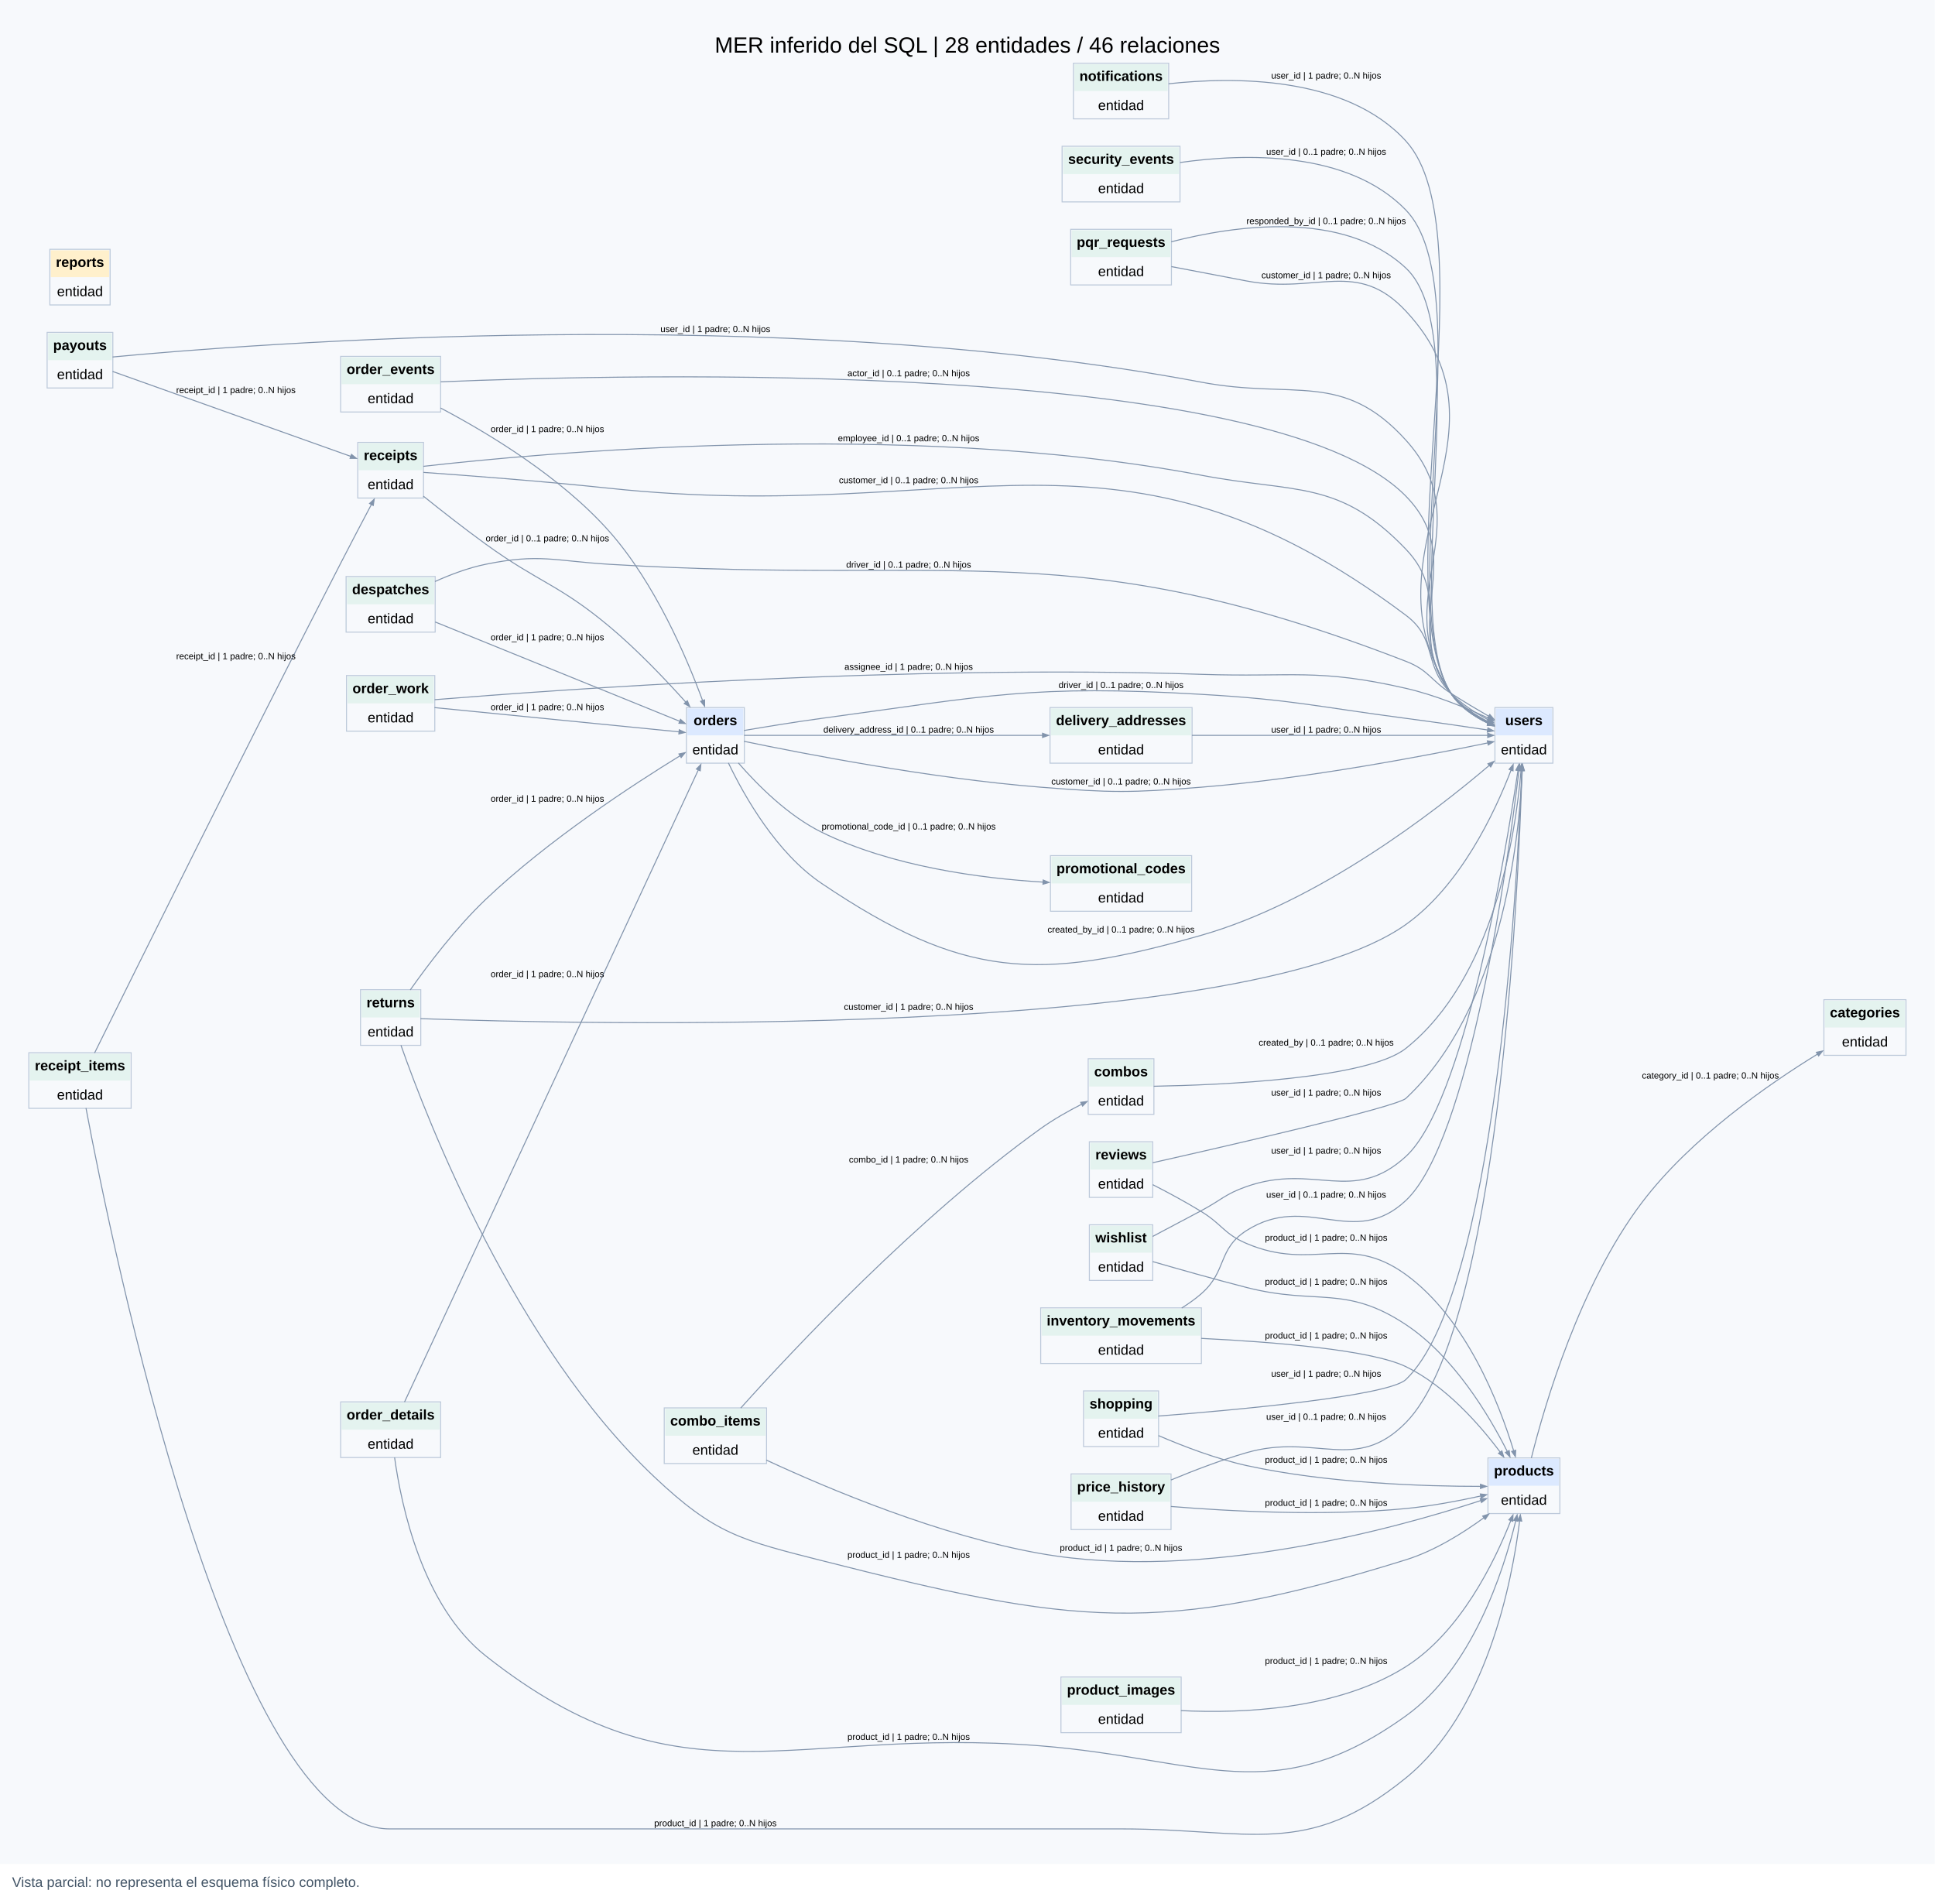
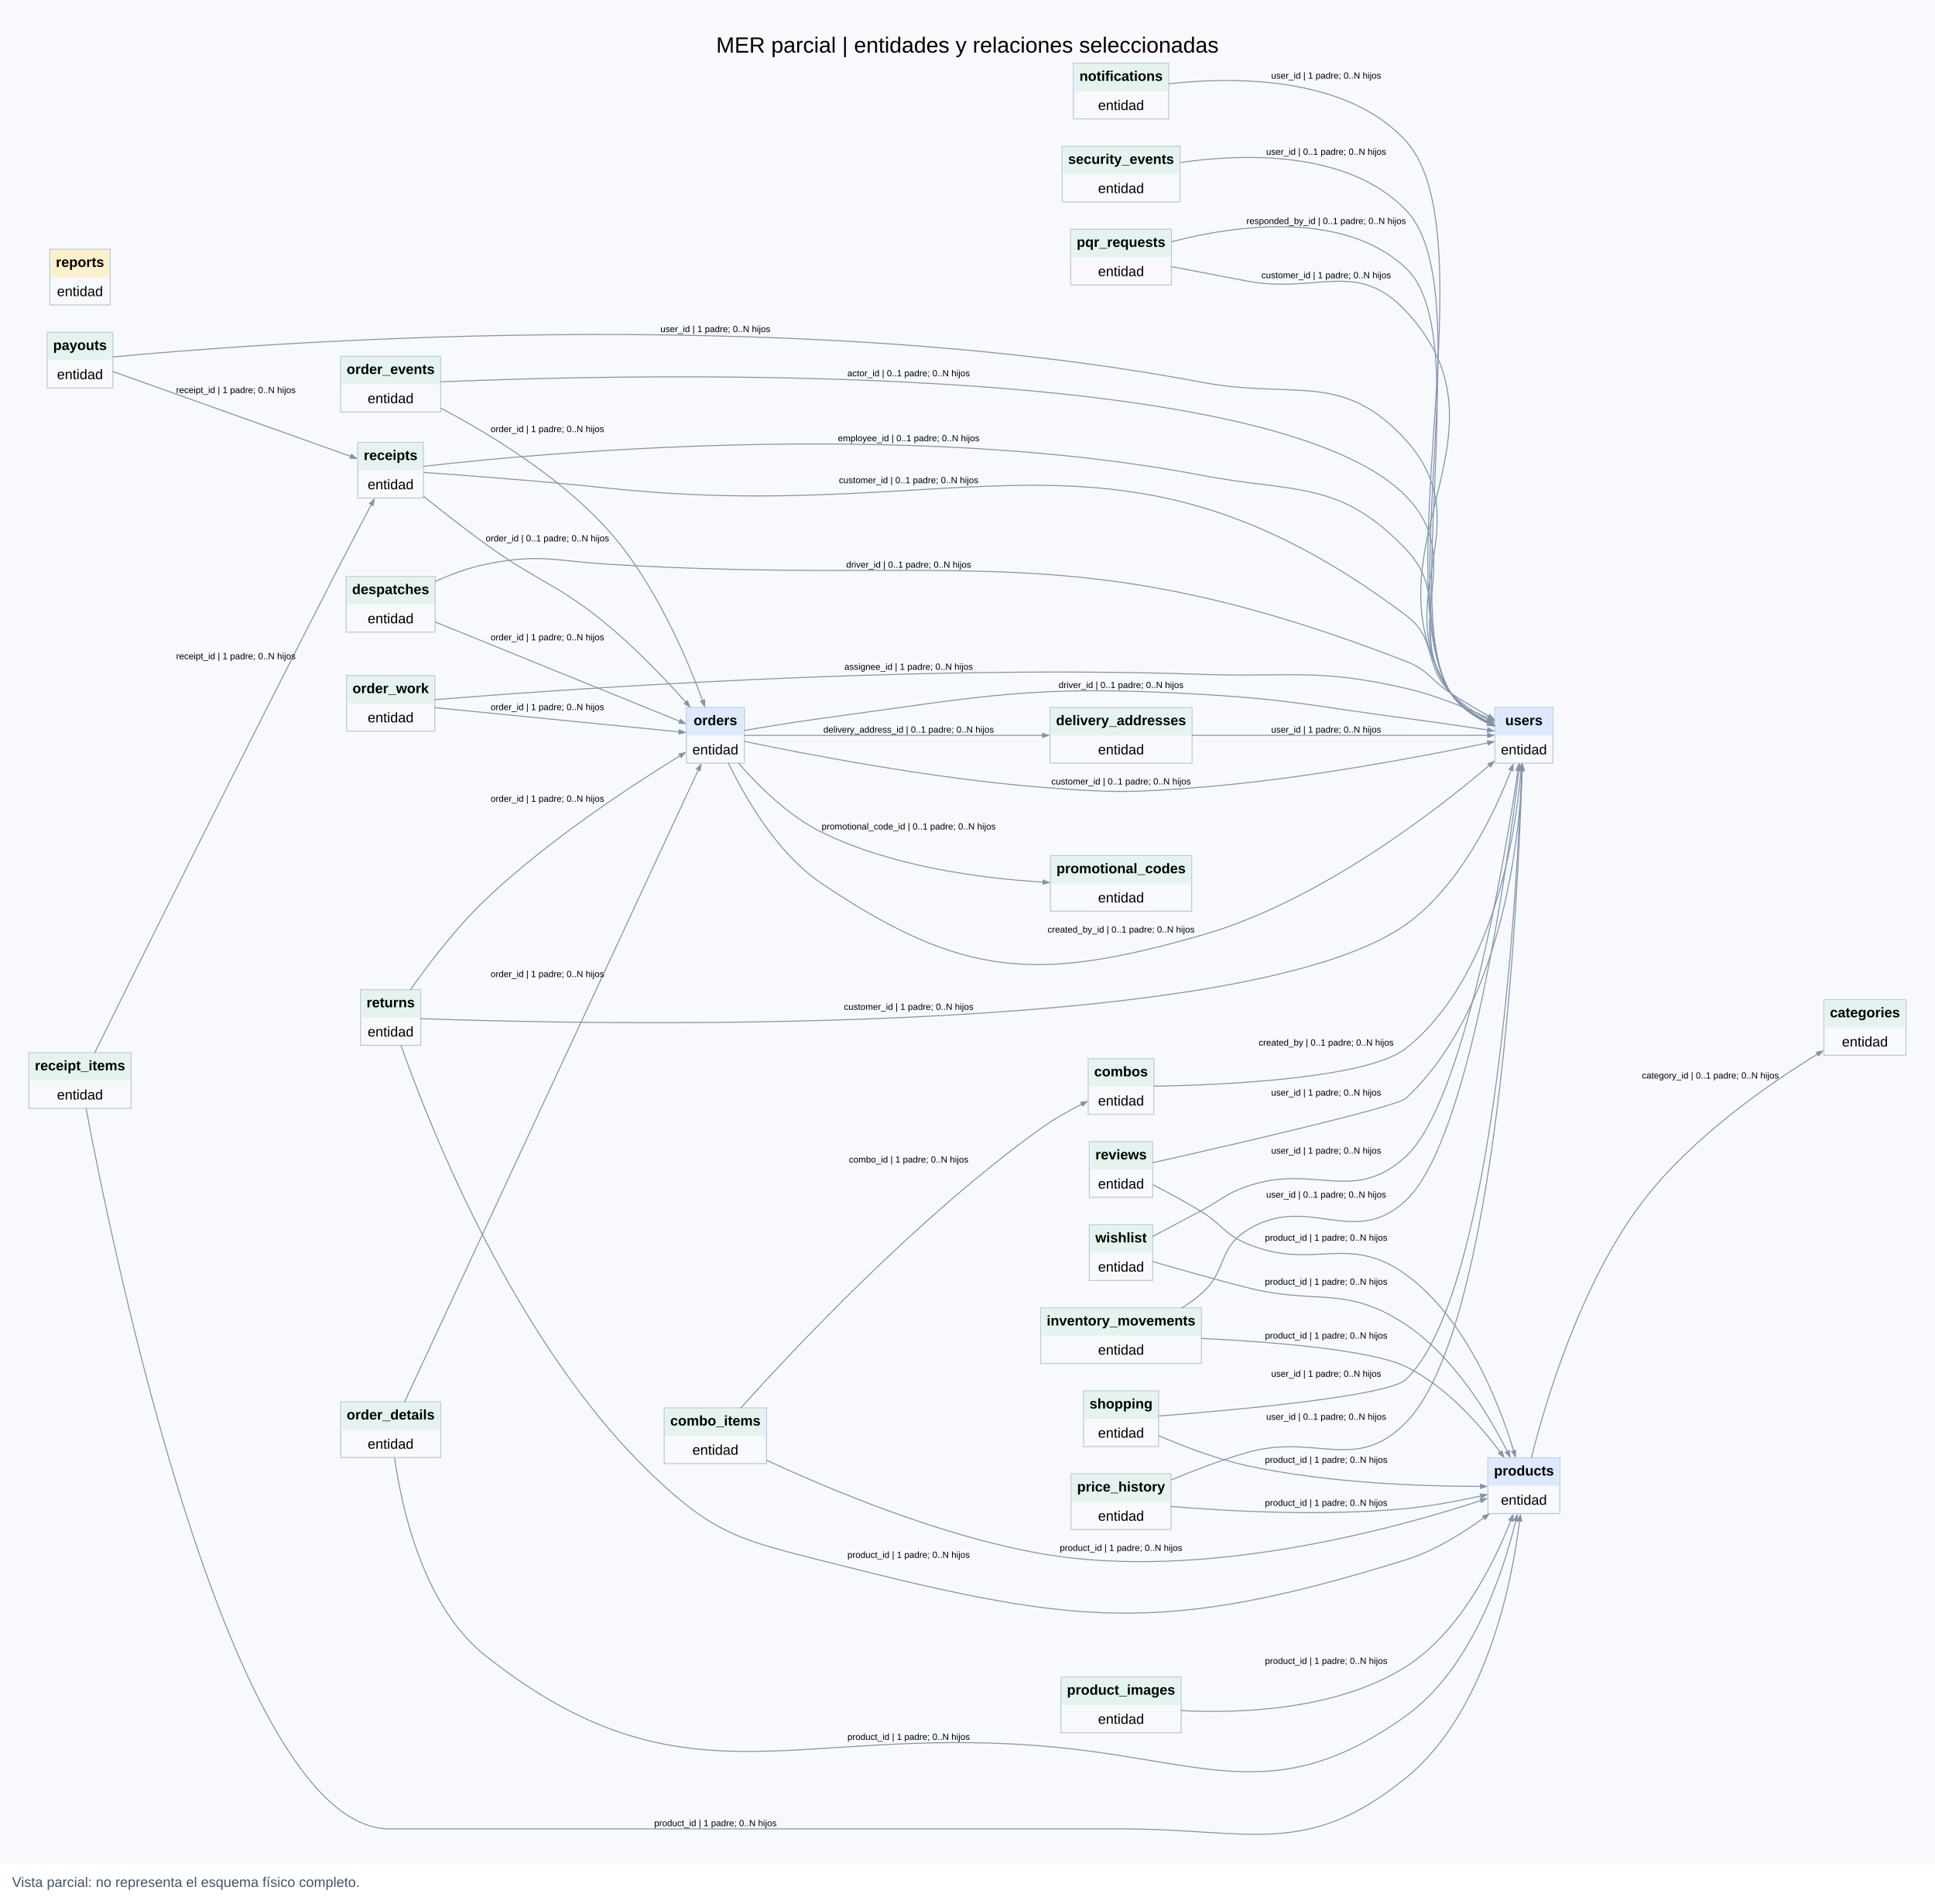
<svg xmlns="http://www.w3.org/2000/svg" width="1934pt" height="1903pt" viewBox="0 0 1934 1903">
  <g id="graph0" class="graph" transform="scale(1 1) rotate(0) translate(28.8 1834.17)">
    <polygon fill="#f7f9fc" stroke="none" points="-28.8,28.8 -28.8,-1834.17 1905,-1834.17 1905,28.8 -28.8,28.8" />
-     <text xml:space="preserve" text-anchor="middle" x="938.1" y="-1781.57" font-family="Arial" font-size="22.00">MER inferido del SQL | 28 entidades / 46 relaciones</text>
+     <text xml:space="preserve" text-anchor="middle" x="938.1" y="-1781.57" font-family="Arial" font-size="22.00">MER parcial | entidades y relaciones seleccionadas</text>
    <g id="node1" class="node">
      <polygon fill="none" stroke="#bcc9da" points="1465.36,-1071.37 1465.36,-1126.97 1523.3,-1126.97 1523.3,-1071.37 1465.36,-1071.37" />
      <polygon fill="#dce9ff" stroke="none" points="1466.36,-1099.17 1466.36,-1125.97 1522.3,-1125.97 1522.3,-1099.17 1466.36,-1099.17" />
      <text xml:space="preserve" text-anchor="start" x="1475.65" y="-1109.37" font-family="Arial" font-weight="bold" font-size="14.00">users</text>
      <text xml:space="preserve" text-anchor="start" x="1471.36" y="-1080.17" font-family="Arial" font-size="14.00">entidad</text>
    </g>
    <g id="node2" class="node">
      <polygon fill="none" stroke="#bcc9da" points="657.25,-1071.37 657.25,-1126.97 715.18,-1126.97 715.18,-1071.37 657.25,-1071.37" />
      <polygon fill="#dce9ff" stroke="none" points="658.25,-1099.17 658.25,-1125.97 714.18,-1125.97 714.18,-1099.17 658.25,-1099.17" />
      <text xml:space="preserve" text-anchor="start" x="664.43" y="-1109.37" font-family="Arial" font-weight="bold" font-size="14.00">orders</text>
      <text xml:space="preserve" text-anchor="start" x="663.25" y="-1080.17" font-family="Arial" font-size="14.00">entidad</text>
    </g>
    <g id="edge1" class="edge">
      <path fill="none" stroke="#8294ac" d="M714.79,-1093.25C770.49,-1081.62 900.58,-1056.17 1011.36,-1047.37 1082.52,-1041.72 1100.82,-1041.68 1171.97,-1047.37 1277.04,-1055.79 1399.6,-1079.44 1458.39,-1091.66" />
      <polygon fill="#8294ac" stroke="#8294ac" points="1457.79,-1093.68 1464.09,-1092.85 1458.65,-1089.57 1457.79,-1093.68" />
      <text xml:space="preserve" text-anchor="middle" x="1091.67" y="-1050.07" font-family="Arial" font-size="9.00">customer_id | 0..1 padre; 0..N hijos</text>
    </g>
    <g id="edge2" class="edge">
      <path fill="none" stroke="#8294ac" d="M714.85,-1104.03C736.03,-1107.66 766.02,-1112.6 792.42,-1116.17 959.92,-1138.87 1003.23,-1150.04 1171.97,-1140.17 1263.3,-1134.83 1285.71,-1128.09 1376.41,-1116.17 1403.94,-1112.56 1435.04,-1108.01 1458.24,-1104.53" />
      <polygon fill="#8294ac" stroke="#8294ac" points="1458.37,-1106.64 1463.99,-1103.67 1457.74,-1102.48 1458.37,-1106.64" />
      <text xml:space="preserve" text-anchor="middle" x="1091.67" y="-1146.48" font-family="Arial" font-size="9.00">driver_id | 0..1 padre; 0..N hijos</text>
    </g>
    <g id="edge5" class="edge">
      <path fill="none" stroke="#8294ac" d="M699.23,-1071.61C715.41,-1037.86 747.44,-981.46 792.42,-951.17 933.65,-856.09 1008.26,-852.63 1171.97,-899.37 1288.93,-932.77 1404.8,-1022.36 1459.98,-1069.4" />
      <polygon fill="#8294ac" stroke="#8294ac" points="1458.38,-1070.79 1464.3,-1073.11 1461.11,-1067.61 1458.38,-1070.79" />
      <text xml:space="preserve" text-anchor="middle" x="1091.67" y="-902.07" font-family="Arial" font-size="9.00">created_by_id | 0..1 padre; 0..N hijos</text>
    </g>
    <g id="node11" class="node">
      <polygon fill="none" stroke="#bcc9da" points="1021.1,-923.37 1021.1,-978.97 1162.23,-978.97 1162.23,-923.37 1021.1,-923.37" />
      <polygon fill="#e4f3ef" stroke="none" points="1022.1,-951.17 1022.1,-977.97 1161.23,-977.97 1161.23,-951.17 1022.1,-951.17" />
      <text xml:space="preserve" text-anchor="start" x="1027.1" y="-961.37" font-family="Arial" font-weight="bold" font-size="14.00">promotional_codes</text>
      <text xml:space="preserve" text-anchor="start" x="1068.7" y="-932.17" font-family="Arial" font-size="14.00">entidad</text>
    </g>
    <g id="edge3" class="edge">
      <path fill="none" stroke="#8294ac" d="M709.2,-1071.58C728.63,-1049.21 759.01,-1018.8 792.42,-1002.37 862.3,-968.02 951.25,-956.28 1013.75,-952.49" />
      <polygon fill="#8294ac" stroke="#8294ac" points="1013.86,-954.59 1019.73,-952.15 1013.62,-950.39 1013.86,-954.59" />
      <text xml:space="preserve" text-anchor="middle" x="879.39" y="-1005.07" font-family="Arial" font-size="9.00">promotional_code_id | 0..1 padre; 0..N hijos</text>
    </g>
    <g id="node14" class="node">
      <polygon fill="none" stroke="#bcc9da" points="1020.68,-1071.37 1020.68,-1126.97 1162.66,-1126.97 1162.66,-1071.37 1020.68,-1071.37" />
      <polygon fill="#e4f3ef" stroke="none" points="1021.68,-1099.17 1021.68,-1125.97 1161.66,-1125.97 1161.66,-1099.17 1021.68,-1099.17" />
      <text xml:space="preserve" text-anchor="start" x="1026.68" y="-1109.37" font-family="Arial" font-weight="bold" font-size="14.00">delivery_addresses</text>
      <text xml:space="preserve" text-anchor="start" x="1068.7" y="-1080.17" font-family="Arial" font-size="14.00">entidad</text>
    </g>
    <g id="edge4" class="edge">
      <path fill="none" stroke="#8294ac" d="M714.95,-1099.17C775.7,-1099.17 922.38,-1099.17 1013.45,-1099.17" />
      <polygon fill="#8294ac" stroke="#8294ac" points="1013.21,-1101.27 1019.21,-1099.17 1013.21,-1097.07 1013.21,-1101.27" />
      <text xml:space="preserve" text-anchor="middle" x="879.39" y="-1101.87" font-family="Arial" font-size="9.00">delivery_address_id | 0..1 padre; 0..N hijos</text>
    </g>
    <g id="node3" class="node">
      <polygon fill="none" stroke="#bcc9da" points="1458.39,-321.37 1458.39,-376.97 1530.27,-376.97 1530.27,-321.37 1458.39,-321.37" />
      <polygon fill="#dce9ff" stroke="none" points="1459.39,-349.17 1459.39,-375.97 1529.27,-375.97 1529.27,-349.17 1459.39,-349.17" />
      <text xml:space="preserve" text-anchor="start" x="1464.39" y="-359.37" font-family="Arial" font-weight="bold" font-size="14.00">products</text>
      <text xml:space="preserve" text-anchor="start" x="1471.36" y="-330.17" font-family="Arial" font-size="14.00">entidad</text>
    </g>
    <g id="node4" class="node">
      <polygon fill="none" stroke="#bcc9da" points="1794.16,-779.37 1794.16,-834.97 1876.2,-834.97 1876.2,-779.37 1794.16,-779.37" />
      <polygon fill="#e4f3ef" stroke="none" points="1795.16,-807.17 1795.16,-833.97 1875.2,-833.97 1875.2,-807.17 1795.16,-807.17" />
      <text xml:space="preserve" text-anchor="start" x="1800.16" y="-817.37" font-family="Arial" font-weight="bold" font-size="14.00">categories</text>
      <text xml:space="preserve" text-anchor="start" x="1812.21" y="-788.17" font-family="Arial" font-size="14.00">entidad</text>
    </g>
    <g id="edge6" class="edge">
      <path fill="none" stroke="#8294ac" d="M1501.74,-376.87C1515.16,-430.43 1550.21,-550.13 1612.25,-632.17 1660.92,-696.54 1738.65,-750.43 1788.02,-780.74" />
      <polygon fill="#8294ac" stroke="#8294ac" points="1786.68,-782.39 1792.9,-783.71 1788.87,-778.8 1786.68,-782.39" />
      <text xml:space="preserve" text-anchor="middle" x="1680.71" y="-756.14" font-family="Arial" font-size="9.00">category_id | 0..1 padre; 0..N hijos</text>
    </g>
    <g id="node6" class="node">
      <polygon fill="none" stroke="#bcc9da" points="311.68,-377.37 311.68,-432.97 411.6,-432.97 411.6,-377.37 311.68,-377.37" />
      <polygon fill="#e4f3ef" stroke="none" points="312.68,-405.17 312.68,-431.97 410.6,-431.97 410.6,-405.17 312.68,-405.17" />
      <text xml:space="preserve" text-anchor="start" x="317.68" y="-415.37" font-family="Arial" font-weight="bold" font-size="14.00">order_details</text>
      <text xml:space="preserve" text-anchor="start" x="338.67" y="-386.17" font-family="Arial" font-size="14.00">entidad</text>
    </g>
    <g id="edge8" class="edge">
      <path fill="none" stroke="#8294ac" d="M375.48,-432.81C426.31,-542.17 613.35,-944.57 669.3,-1064.94" />
      <polygon fill="#8294ac" stroke="#8294ac" points="667.26,-1065.53 671.7,-1070.09 671.07,-1063.76 667.26,-1065.53" />
      <text xml:space="preserve" text-anchor="middle" x="518.31" y="-857.59" font-family="Arial" font-size="9.00">order_id | 1 padre; 0..N hijos</text>
    </g>
    <g id="edge9" class="edge">
      <path fill="none" stroke="#8294ac" d="M365.58,-377.45C372.29,-328.95 393.43,-229.1 456.6,-179.17 652.58,-24.3 762.39,-109.24 1011.36,-89.17 1173.63,-76.1 1244.22,-24.18 1376.41,-119.17 1442.46,-166.63 1473.63,-262.47 1486.18,-314.19" />
      <polygon fill="#8294ac" stroke="#8294ac" points="1484.13,-314.65 1487.55,-320.01 1488.22,-313.69 1484.13,-314.65" />
      <text xml:space="preserve" text-anchor="middle" x="879.39" y="-95.15" font-family="Arial" font-size="9.00">product_id | 1 padre; 0..N hijos</text>
    </g>
    <g id="node7" class="node">
      <polygon fill="none" stroke="#bcc9da" points="317.12,-1202.37 317.12,-1257.97 406.15,-1257.97 406.15,-1202.37 317.12,-1202.37" />
      <polygon fill="#e4f3ef" stroke="none" points="318.12,-1230.17 318.12,-1256.97 405.15,-1256.97 405.15,-1230.17 318.12,-1230.17" />
      <text xml:space="preserve" text-anchor="start" x="323.12" y="-1240.37" font-family="Arial" font-weight="bold" font-size="14.00">despatches</text>
      <text xml:space="preserve" text-anchor="start" x="338.67" y="-1211.17" font-family="Arial" font-size="14.00">entidad</text>
    </g>
    <g id="edge11" class="edge">
      <path fill="none" stroke="#8294ac" d="M405.91,-1252.9C421.46,-1259.89 439.4,-1266.66 456.6,-1270.17 510.34,-1281.14 525.26,-1273.5 580.01,-1270.17 935.93,-1248.58 1043.93,-1302.01 1376.41,-1173.17 1399.3,-1164.31 1400.8,-1154.49 1421.41,-1141.17 1433.62,-1133.29 1447.32,-1125.13 1459.47,-1118.11" />
      <polygon fill="#8294ac" stroke="#8294ac" points="1460.19,-1120.12 1464.35,-1115.31 1458.1,-1116.48 1460.19,-1120.12" />
      <text xml:space="preserve" text-anchor="middle" x="879.39" y="-1266.76" font-family="Arial" font-size="9.00">driver_id | 0..1 padre; 0..N hijos</text>
    </g>
    <g id="edge10" class="edge">
      <path fill="none" stroke="#8294ac" d="M406.14,-1212.51C470.92,-1186.2 591.44,-1137.26 650.62,-1113.22" />
      <polygon fill="#8294ac" stroke="#8294ac" points="651.35,-1115.19 656.12,-1110.99 649.77,-1111.3 651.35,-1115.19" />
      <text xml:space="preserve" text-anchor="middle" x="518.31" y="-1194.16" font-family="Arial" font-size="9.00">order_id | 1 padre; 0..N hijos</text>
    </g>
    <g id="node8" class="node">
      <polygon fill="none" stroke="#bcc9da" points="1011.36,-471.37 1011.36,-526.97 1171.97,-526.97 1171.97,-471.37 1011.36,-471.37" />
      <polygon fill="#e4f3ef" stroke="none" points="1012.36,-499.17 1012.36,-525.97 1170.97,-525.97 1170.97,-499.17 1012.36,-499.17" />
      <text xml:space="preserve" text-anchor="start" x="1017.36" y="-509.37" font-family="Arial" font-weight="bold" font-size="14.00">inventory_movements</text>
      <text xml:space="preserve" text-anchor="start" x="1068.7" y="-480.17" font-family="Arial" font-size="14.00">entidad</text>
    </g>
    <g id="edge13" class="edge">
      <path fill="none" stroke="#8294ac" d="M1152.28,-526.77C1159.25,-531.13 1165.99,-535.94 1171.97,-541.17 1197.87,-563.83 1187.98,-585.64 1216.97,-604.17 1277.74,-643.02 1323.93,-584.91 1376.41,-634.37 1439.78,-694.1 1477.68,-966.84 1489.4,-1064.37" />
      <polygon fill="#8294ac" stroke="#8294ac" points="1487.29,-1064.42 1490.09,-1070.13 1491.46,-1063.92 1487.29,-1064.42" />
      <text xml:space="preserve" text-anchor="middle" x="1296.69" y="-637.07" font-family="Arial" font-size="9.00">user_id | 0..1 padre; 0..N hijos</text>
    </g>
    <g id="edge12" class="edge">
      <path fill="none" stroke="#8294ac" d="M1171.79,-496.45C1242.94,-492.94 1341.47,-485.12 1376.41,-468.17 1416.07,-448.94 1449.89,-410.53 1470.81,-382.53" />
      <polygon fill="#8294ac" stroke="#8294ac" points="1472.31,-384.02 1474.17,-377.94 1468.93,-381.53 1472.31,-384.02" />
      <text xml:space="preserve" text-anchor="middle" x="1296.69" y="-496.22" font-family="Arial" font-size="9.00">product_id | 1 padre; 0..N hijos</text>
    </g>
    <g id="node9" class="node">
      <polygon fill="none" stroke="#bcc9da" points="328.79,-1336.37 328.79,-1391.97 394.49,-1391.97 394.49,-1336.37 328.79,-1336.37" />
      <polygon fill="#e4f3ef" stroke="none" points="329.79,-1364.17 329.79,-1390.97 393.49,-1390.97 393.49,-1364.17 329.79,-1364.17" />
      <text xml:space="preserve" text-anchor="start" x="334.79" y="-1374.37" font-family="Arial" font-weight="bold" font-size="14.00">receipts</text>
      <text xml:space="preserve" text-anchor="start" x="338.67" y="-1345.17" font-family="Arial" font-size="14.00">entidad</text>
    </g>
    <g id="edge14" class="edge">
      <path fill="none" stroke="#8294ac" d="M394.36,-1362.01C436.73,-1359.02 514.11,-1353.18 580.01,-1346.17 936.43,-1308.26 1089.71,-1434.28 1376.41,-1219.17 1408.43,-1195.15 1393.19,-1169.55 1421.41,-1141.17 1432.09,-1130.44 1446.07,-1121.45 1458.86,-1114.59" />
      <polygon fill="#8294ac" stroke="#8294ac" points="1459.72,-1116.51 1464.08,-1111.89 1457.78,-1112.78 1459.72,-1116.51" />
      <text xml:space="preserve" text-anchor="middle" x="879.39" y="-1351.17" font-family="Arial" font-size="9.00">customer_id | 0..1 padre; 0..N hijos</text>
    </g>
    <g id="edge15" class="edge">
      <path fill="none" stroke="#8294ac" d="M394.28,-1368.05C503.48,-1380.56 874.17,-1415.9 1171.97,-1359.17 1266.9,-1341.09 1309.62,-1355 1376.41,-1285.17 1422.76,-1236.72 1379.64,-1193.62 1421.41,-1141.17 1431.24,-1128.83 1445.76,-1119.38 1459.19,-1112.59" />
      <polygon fill="#8294ac" stroke="#8294ac" points="1459.8,-1114.63 1464.3,-1110.13 1457.98,-1110.84 1459.8,-1114.63" />
      <text xml:space="preserve" text-anchor="middle" x="879.39" y="-1393.11" font-family="Arial" font-size="9.00">employee_id | 0..1 padre; 0..N hijos</text>
    </g>
    <g id="edge16" class="edge">
      <path fill="none" stroke="#8294ac" d="M394.34,-1338.27C412.34,-1323.82 435.43,-1305.7 456.6,-1290.37 509.98,-1251.72 529.41,-1250.39 580.01,-1208.17 607.93,-1184.87 636.39,-1154.94 656.65,-1132.34" />
      <polygon fill="#8294ac" stroke="#8294ac" points="658.19,-1133.77 660.61,-1127.89 655.06,-1130.97 658.19,-1133.77" />
      <text xml:space="preserve" text-anchor="middle" x="518.31" y="-1293.07" font-family="Arial" font-size="9.00">order_id | 0..1 padre; 0..N hijos</text>
    </g>
    <g id="node10" class="node">
      <polygon fill="none" stroke="#bcc9da" points="1054.17,-388.37 1054.17,-443.97 1129.16,-443.97 1129.16,-388.37 1054.17,-388.37" />
      <polygon fill="#e4f3ef" stroke="none" points="1055.17,-416.17 1055.17,-442.97 1128.16,-442.97 1128.16,-416.17 1055.17,-416.17" />
      <text xml:space="preserve" text-anchor="start" x="1060.17" y="-426.37" font-family="Arial" font-weight="bold" font-size="14.00">shopping</text>
      <text xml:space="preserve" text-anchor="start" x="1068.7" y="-397.17" font-family="Arial" font-size="14.00">entidad</text>
    </g>
    <g id="edge17" class="edge">
      <path fill="none" stroke="#8294ac" d="M1128.94,-418.82C1201.44,-424.46 1358.8,-438.49 1376.41,-455.37 1465.28,-540.55 1487.47,-942.88 1492.19,-1064.36" />
      <polygon fill="#8294ac" stroke="#8294ac" points="1490.08,-1064.18 1492.41,-1070.1 1494.28,-1064.03 1490.08,-1064.18" />
      <text xml:space="preserve" text-anchor="middle" x="1296.69" y="-458.07" font-family="Arial" font-size="9.00">user_id | 1 padre; 0..N hijos</text>
    </g>
    <g id="edge18" class="edge">
      <path fill="none" stroke="#8294ac" d="M1129.08,-399.29C1153.42,-388.8 1186.45,-376.09 1216.97,-369.37 1298.42,-351.46 1396.28,-348.54 1450.98,-348.53" />
      <polygon fill="#8294ac" stroke="#8294ac" points="1450.89,-350.63 1456.89,-348.54 1450.89,-346.43 1450.89,-350.63" />
      <text xml:space="preserve" text-anchor="middle" x="1296.69" y="-372.07" font-family="Arial" font-size="9.00">product_id | 1 padre; 0..N hijos</text>
    </g>
    <g id="node12" class="node">
      <polygon fill="none" stroke="#bcc9da" points="0,-726.37 0,-781.97 102.27,-781.97 102.27,-726.37 0,-726.37" />
      <polygon fill="#e4f3ef" stroke="none" points="1,-754.17 1,-780.97 101.27,-780.97 101.27,-754.17 1,-754.17" />
      <text xml:space="preserve" text-anchor="start" x="6" y="-764.37" font-family="Arial" font-weight="bold" font-size="14.00">receipt_items</text>
      <text xml:space="preserve" text-anchor="start" x="28.17" y="-735.17" font-family="Arial" font-size="14.00">entidad</text>
    </g>
    <g id="edge20" class="edge">
      <path fill="none" stroke="#8294ac" d="M57.14,-726.66C82.47,-591.72 201.55,-6.17 360.64,-6.17 360.64,-6.17 360.64,-6.17 1092.67,-6.17 1220.8,-6.17 1277.1,23.78 1376.41,-57.17 1456.95,-122.82 1482.35,-252.18 1490.09,-314.29" />
      <polygon fill="#8294ac" stroke="#8294ac" points="1487.98,-314.31 1490.77,-320.02 1492.15,-313.81 1487.98,-314.31" />
      <text xml:space="preserve" text-anchor="middle" x="686.22" y="-8.87" font-family="Arial" font-size="9.00">product_id | 1 padre; 0..N hijos</text>
    </g>
    <g id="edge19" class="edge">
      <path fill="none" stroke="#8294ac" d="M65.73,-781.73C103.98,-859.12 215.92,-1084.95 311.67,-1271.17 321.78,-1290.83 333.28,-1312.7 342.6,-1330.3" />
      <polygon fill="#8294ac" stroke="#8294ac" points="340.55,-1330.92 345.22,-1335.24 344.26,-1328.95 340.55,-1330.92" />
      <text xml:space="preserve" text-anchor="middle" x="206.97" y="-1175.29" font-family="Arial" font-size="9.00">receipt_id | 1 padre; 0..N hijos</text>
    </g>
    <g id="node13" class="node">
      <polygon fill="none" stroke="#bcc9da" points="331.52,-789.37 331.52,-844.97 391.75,-844.97 391.75,-789.37 331.52,-789.37" />
      <polygon fill="#e4f3ef" stroke="none" points="332.52,-817.17 332.52,-843.97 390.75,-843.97 390.75,-817.17 332.52,-817.17" />
      <text xml:space="preserve" text-anchor="start" x="337.52" y="-827.37" font-family="Arial" font-weight="bold" font-size="14.00">returns</text>
      <text xml:space="preserve" text-anchor="start" x="338.67" y="-798.17" font-family="Arial" font-size="14.00">entidad</text>
    </g>
    <g id="edge22" class="edge">
      <path fill="none" stroke="#8294ac" d="M391.45,-816.04C539.34,-810.75 1212.68,-793.51 1376.41,-910.17 1430.74,-948.88 1465.01,-1021.5 1481.54,-1064.58" />
      <polygon fill="#8294ac" stroke="#8294ac" points="1479.52,-1065.19 1483.6,-1070.07 1483.46,-1063.71 1479.52,-1065.19" />
      <text xml:space="preserve" text-anchor="middle" x="879.39" y="-824.82" font-family="Arial" font-size="9.00">customer_id | 1 padre; 0..N hijos</text>
    </g>
    <g id="edge21" class="edge">
      <path fill="none" stroke="#8294ac" d="M381.24,-844.72C398.95,-869.84 427.19,-907.2 456.6,-935.17 519.14,-994.65 604.26,-1050.15 650.99,-1078.83" />
      <polygon fill="#8294ac" stroke="#8294ac" points="649.82,-1080.57 656.03,-1081.91 652.01,-1076.99 649.82,-1080.57" />
      <text xml:space="preserve" text-anchor="middle" x="518.31" y="-1032.83" font-family="Arial" font-size="9.00">order_id | 1 padre; 0..N hijos</text>
    </g>
    <g id="edge23" class="edge">
      <path fill="none" stroke="#8294ac" d="M371.93,-789.5C399.18,-711.99 485.84,-489.87 625.01,-358.17 685.45,-300.98 711.77,-294.84 792.42,-274.37 1044,-210.54 1128.58,-198.05 1376.41,-275.17 1404.72,-283.98 1432.9,-301.49 1454.5,-317.27" />
      <polygon fill="#8294ac" stroke="#8294ac" points="1453.13,-318.87 1459.2,-320.76 1455.64,-315.5 1453.13,-318.87" />
      <text xml:space="preserve" text-anchor="middle" x="879.39" y="-277.07" font-family="Arial" font-size="9.00">product_id | 1 padre; 0..N hijos</text>
    </g>
    <g id="edge24" class="edge">
      <path fill="none" stroke="#8294ac" d="M1162.46,-1099.17C1248.81,-1099.17 1392.48,-1099.17 1458.37,-1099.17" />
      <polygon fill="#8294ac" stroke="#8294ac" points="1458.12,-1101.27 1464.12,-1099.17 1458.12,-1097.07 1458.12,-1101.27" />
      <text xml:space="preserve" text-anchor="middle" x="1296.69" y="-1101.87" font-family="Arial" font-size="9.00">user_id | 1 padre; 0..N hijos</text>
    </g>
    <g id="node15" class="node">
      <polygon fill="none" stroke="#bcc9da" points="1041.71,-305.37 1041.71,-360.97 1141.63,-360.97 1141.63,-305.37 1041.71,-305.37" />
      <polygon fill="#e4f3ef" stroke="none" points="1042.71,-333.17 1042.71,-359.97 1140.63,-359.97 1140.63,-333.17 1042.71,-333.17" />
      <text xml:space="preserve" text-anchor="start" x="1047.71" y="-343.37" font-family="Arial" font-weight="bold" font-size="14.00">price_history</text>
      <text xml:space="preserve" text-anchor="start" x="1068.7" y="-314.17" font-family="Arial" font-size="14.00">entidad</text>
    </g>
    <g id="edge26" class="edge">
      <path fill="none" stroke="#8294ac" d="M1141.53,-354.9C1164.14,-364.31 1191.57,-374.83 1216.97,-382.17 1286.26,-402.2 1325.89,-360.9 1376.41,-412.37 1468.73,-506.42 1488.6,-937.98 1492.47,-1064.33" />
      <polygon fill="#8294ac" stroke="#8294ac" points="1490.36,-1064.06 1492.63,-1070 1494.56,-1063.94 1490.36,-1064.06" />
      <text xml:space="preserve" text-anchor="middle" x="1296.69" y="-415.07" font-family="Arial" font-size="9.00">user_id | 0..1 padre; 0..N hijos</text>
    </g>
    <g id="edge25" class="edge">
      <path fill="none" stroke="#8294ac" d="M1141.5,-328.45C1198.14,-323.8 1294.26,-318.44 1376.41,-326.37 1401.47,-328.79 1429.14,-334.07 1451.26,-338.93" />
      <polygon fill="#8294ac" stroke="#8294ac" points="1450.75,-340.97 1457.07,-340.23 1451.67,-336.87 1450.75,-340.97" />
      <text xml:space="preserve" text-anchor="middle" x="1296.69" y="-329.07" font-family="Arial" font-size="9.00">product_id | 1 padre; 0..N hijos</text>
    </g>
    <g id="node16" class="node">
      <polygon fill="none" stroke="#bcc9da" points="1031.6,-102.37 1031.6,-157.97 1151.74,-157.97 1151.74,-102.37 1031.6,-102.37" />
      <polygon fill="#e4f3ef" stroke="none" points="1032.6,-130.17 1032.6,-156.97 1150.74,-156.97 1150.74,-130.17 1032.6,-130.17" />
      <text xml:space="preserve" text-anchor="start" x="1037.6" y="-140.37" font-family="Arial" font-weight="bold" font-size="14.00">product_images</text>
      <text xml:space="preserve" text-anchor="start" x="1068.7" y="-111.17" font-family="Arial" font-size="14.00">entidad</text>
    </g>
    <g id="edge27" class="edge">
      <path fill="none" stroke="#8294ac" d="M1151.56,-124.41C1212.56,-121.39 1308.31,-125.17 1376.41,-168.37 1430.68,-202.8 1464.79,-272.53 1481.34,-314.62" />
      <polygon fill="#8294ac" stroke="#8294ac" points="1479.29,-315.12 1483.4,-319.97 1483.21,-313.62 1479.29,-315.12" />
      <text xml:space="preserve" text-anchor="middle" x="1296.69" y="-171.07" font-family="Arial" font-size="9.00">product_id | 1 padre; 0..N hijos</text>
    </g>
    <g id="node17" class="node">
      <polygon fill="none" stroke="#bcc9da" points="1060,-554.37 1060,-609.97 1123.34,-609.97 1123.34,-554.37 1060,-554.37" />
      <polygon fill="#e4f3ef" stroke="none" points="1061,-582.17 1061,-608.97 1122.34,-608.97 1122.34,-582.17 1061,-582.17" />
      <text xml:space="preserve" text-anchor="start" x="1066" y="-592.37" font-family="Arial" font-weight="bold" font-size="14.00">wishlist</text>
      <text xml:space="preserve" text-anchor="start" x="1068.7" y="-563.17" font-family="Arial" font-size="14.00">entidad</text>
    </g>
    <g id="edge28" class="edge">
      <path fill="none" stroke="#8294ac" d="M1123.18,-598.31C1137.93,-606.11 1155.87,-615.62 1171.97,-624.17 1191.99,-634.81 1195.59,-640.64 1216.97,-648.17 1285,-672.13 1323.32,-629.56 1376.41,-678.37 1434.09,-731.41 1474.85,-973.11 1488.41,-1064.25" />
      <polygon fill="#8294ac" stroke="#8294ac" points="1486.31,-1064.45 1489.27,-1070.08 1490.47,-1063.84 1486.31,-1064.45" />
      <text xml:space="preserve" text-anchor="middle" x="1296.69" y="-681.07" font-family="Arial" font-size="9.00">user_id | 1 padre; 0..N hijos</text>
    </g>
    <g id="edge29" class="edge">
      <path fill="none" stroke="#8294ac" d="M1123.22,-573.22C1148.32,-565.96 1184.84,-555.61 1216.97,-547.37 1287.46,-529.29 1315.79,-550.41 1376.41,-510.17 1424.1,-478.52 1459.03,-420.4 1477.75,-383.33" />
      <polygon fill="#8294ac" stroke="#8294ac" points="1479.6,-384.33 1480.38,-378.02 1475.83,-382.46 1479.6,-384.33" />
      <text xml:space="preserve" text-anchor="middle" x="1296.69" y="-550.07" font-family="Arial" font-size="9.00">product_id | 1 padre; 0..N hijos</text>
    </g>
    <g id="node18" class="node">
      <polygon fill="none" stroke="#bcc9da" points="1044.06,-1715.37 1044.06,-1770.97 1139.28,-1770.97 1139.28,-1715.37 1044.06,-1715.37" />
      <polygon fill="#e4f3ef" stroke="none" points="1045.06,-1743.17 1045.06,-1769.97 1138.28,-1769.97 1138.28,-1743.17 1045.06,-1743.17" />
      <text xml:space="preserve" text-anchor="start" x="1050.06" y="-1753.37" font-family="Arial" font-weight="bold" font-size="14.00">notifications</text>
      <text xml:space="preserve" text-anchor="start" x="1068.7" y="-1724.17" font-family="Arial" font-size="14.00">entidad</text>
    </g>
    <g id="edge30" class="edge">
      <path fill="none" stroke="#8294ac" d="M1139.21,-1750.44C1203.01,-1757.46 1316.54,-1758.9 1376.41,-1693.17 1459.3,-1602.19 1355.85,-1245.33 1421.41,-1141.17 1430.02,-1127.5 1444.81,-1117.77 1458.75,-1111.13" />
      <polygon fill="#8294ac" stroke="#8294ac" points="1459.49,-1113.1 1464.11,-1108.74 1457.77,-1109.27 1459.49,-1113.1" />
      <text xml:space="preserve" text-anchor="middle" x="1296.69" y="-1755.58" font-family="Arial" font-size="9.00">user_id | 1 padre; 0..N hijos</text>
    </g>
    <g id="node19" class="node">
      <polygon fill="none" stroke="#bcc9da" points="18.3,-1446.37 18.3,-1501.97 83.97,-1501.97 83.97,-1446.37 18.3,-1446.37" />
      <polygon fill="#e4f3ef" stroke="none" points="19.3,-1474.17 19.3,-1500.97 82.97,-1500.97 82.97,-1474.17 19.3,-1474.17" />
      <text xml:space="preserve" text-anchor="start" x="24.3" y="-1484.37" font-family="Arial" font-weight="bold" font-size="14.00">payouts</text>
      <text xml:space="preserve" text-anchor="start" x="28.17" y="-1455.17" font-family="Arial" font-size="14.00">entidad</text>
    </g>
    <g id="edge32" class="edge">
      <path fill="none" stroke="#8294ac" d="M83.7,-1477.35C217.16,-1490 747.79,-1532.3 1171.97,-1452.17 1264.78,-1434.64 1313.06,-1464.23 1376.41,-1394.17 1453.02,-1309.46 1356.07,-1234.84 1421.41,-1141.17 1430.58,-1128.03 1445.3,-1118.39 1459.04,-1111.69" />
      <polygon fill="#8294ac" stroke="#8294ac" points="1459.73,-1113.68 1464.3,-1109.27 1457.97,-1109.87 1459.73,-1113.68" />
      <text xml:space="preserve" text-anchor="middle" x="686.22" y="-1502.23" font-family="Arial" font-size="9.00">user_id | 1 padre; 0..N hijos</text>
    </g>
    <g id="edge31" class="edge">
      <path fill="none" stroke="#8294ac" d="M83.7,-1462.92C140.63,-1442.62 260.3,-1399.95 322.02,-1377.94" />
      <polygon fill="#8294ac" stroke="#8294ac" points="322.51,-1380 327.46,-1376 321.1,-1376.04 322.51,-1380" />
      <text xml:space="preserve" text-anchor="middle" x="206.97" y="-1441.29" font-family="Arial" font-size="9.00">receipt_id | 1 padre; 0..N hijos</text>
    </g>
    <g id="node20" class="node">
      <polygon fill="none" stroke="#bcc9da" points="21.02,-1529.37 21.02,-1584.97 81.25,-1584.97 81.25,-1529.37 21.02,-1529.37" />
      <polygon fill="#fff0cc" stroke="none" points="22.02,-1557.17 22.02,-1583.97 80.25,-1583.97 80.25,-1557.17 22.02,-1557.17" />
      <text xml:space="preserve" text-anchor="start" x="27.02" y="-1567.37" font-family="Arial" font-weight="bold" font-size="14.00">reports</text>
      <text xml:space="preserve" text-anchor="start" x="28.17" y="-1538.17" font-family="Arial" font-size="14.00">entidad</text>
    </g>
    <g id="node21" class="node">
      <polygon fill="none" stroke="#bcc9da" points="1059.98,-637.37 1059.98,-692.97 1123.35,-692.97 1123.35,-637.37 1059.98,-637.37" />
      <polygon fill="#e4f3ef" stroke="none" points="1060.98,-665.17 1060.98,-691.97 1122.35,-691.97 1122.35,-665.17 1060.98,-665.17" />
      <text xml:space="preserve" text-anchor="start" x="1065.98" y="-675.37" font-family="Arial" font-weight="bold" font-size="14.00">reviews</text>
      <text xml:space="preserve" text-anchor="start" x="1068.7" y="-646.17" font-family="Arial" font-size="14.00">entidad</text>
    </g>
    <g id="edge34" class="edge">
      <path fill="none" stroke="#8294ac" d="M1123.17,-671.99C1194.52,-688.05 1367.02,-727.58 1376.41,-736.37 1471.58,-825.46 1489.51,-992.26 1492.73,-1064.43" />
      <polygon fill="#8294ac" stroke="#8294ac" points="1490.61,-1064.09 1492.95,-1070.01 1494.81,-1063.93 1490.61,-1064.09" />
      <text xml:space="preserve" text-anchor="middle" x="1296.69" y="-739.07" font-family="Arial" font-size="9.00">user_id | 1 padre; 0..N hijos</text>
    </g>
    <g id="edge33" class="edge">
      <path fill="none" stroke="#8294ac" d="M1123.3,-650.11C1138.24,-642.48 1156.31,-632.8 1171.97,-623.17 1192.83,-610.35 1194.45,-601 1216.97,-591.37 1283.36,-562.97 1318.03,-602.66 1376.41,-560.17 1436.65,-516.35 1469.62,-431.56 1484.14,-383.89" />
      <polygon fill="#8294ac" stroke="#8294ac" points="1486.1,-384.65 1485.8,-378.3 1482.08,-383.46 1486.1,-384.65" />
      <text xml:space="preserve" text-anchor="middle" x="1296.69" y="-594.07" font-family="Arial" font-size="9.00">product_id | 1 padre; 0..N hijos</text>
    </g>
    <g id="node23" class="node">
      <polygon fill="none" stroke="#bcc9da" points="1032.75,-1632.37 1032.75,-1687.97 1150.59,-1687.97 1150.59,-1632.37 1032.75,-1632.37" />
      <polygon fill="#e4f3ef" stroke="none" points="1033.75,-1660.17 1033.75,-1686.97 1149.59,-1686.97 1149.59,-1660.17 1033.75,-1660.17" />
      <text xml:space="preserve" text-anchor="start" x="1038.75" y="-1670.37" font-family="Arial" font-weight="bold" font-size="14.00">security_events</text>
      <text xml:space="preserve" text-anchor="start" x="1068.7" y="-1641.17" font-family="Arial" font-size="14.00">entidad</text>
    </g>
    <g id="edge37" class="edge">
      <path fill="none" stroke="#8294ac" d="M1150.51,-1671.72C1215.27,-1680.93 1318.67,-1683.87 1376.41,-1624.17 1451.36,-1546.69 1363.46,-1232.07 1421.41,-1141.17 1430.1,-1127.55 1444.9,-1117.82 1458.82,-1111.18" />
      <polygon fill="#8294ac" stroke="#8294ac" points="1459.56,-1113.15 1464.18,-1108.78 1457.84,-1109.32 1459.56,-1113.15" />
      <text xml:space="preserve" text-anchor="middle" x="1296.69" y="-1679.47" font-family="Arial" font-size="9.00">user_id | 0..1 padre; 0..N hijos</text>
    </g>
    <g id="node24" class="node">
      <polygon fill="none" stroke="#bcc9da" points="1058.83,-720.37 1058.83,-775.97 1124.51,-775.97 1124.51,-720.37 1058.83,-720.37" />
      <polygon fill="#e4f3ef" stroke="none" points="1059.83,-748.17 1059.83,-774.97 1123.51,-774.97 1123.51,-748.17 1059.83,-748.17" />
      <text xml:space="preserve" text-anchor="start" x="1064.83" y="-758.37" font-family="Arial" font-weight="bold" font-size="14.00">combos</text>
      <text xml:space="preserve" text-anchor="start" x="1068.7" y="-729.17" font-family="Arial" font-size="14.00">entidad</text>
    </g>
    <g id="edge38" class="edge">
      <path fill="none" stroke="#8294ac" d="M1124.34,-748.45C1190,-749.65 1338.05,-755.76 1376.41,-786.37 1463.9,-856.18 1485.93,-998.6 1491.47,-1064.41" />
      <polygon fill="#8294ac" stroke="#8294ac" points="1489.36,-1064.34 1491.92,-1070.16 1493.54,-1064.01 1489.36,-1064.34" />
      <text xml:space="preserve" text-anchor="middle" x="1296.69" y="-789.07" font-family="Arial" font-size="9.00">created_by | 0..1 padre; 0..N hijos</text>
    </g>
    <g id="node25" class="node">
      <polygon fill="none" stroke="#bcc9da" points="635.09,-371.37 635.09,-426.97 737.34,-426.97 737.34,-371.37 635.09,-371.37" />
      <polygon fill="#e4f3ef" stroke="none" points="636.09,-399.17 636.09,-425.97 736.34,-425.97 736.34,-399.17 636.09,-399.17" />
      <text xml:space="preserve" text-anchor="start" x="641.09" y="-409.37" font-family="Arial" font-weight="bold" font-size="14.00">combo_items</text>
      <text xml:space="preserve" text-anchor="start" x="663.25" y="-380.17" font-family="Arial" font-size="14.00">entidad</text>
    </g>
    <g id="edge40" class="edge">
      <path fill="none" stroke="#8294ac" d="M737.07,-374.84C799.45,-345.86 910.38,-299.15 1011.36,-281.37 1173.29,-252.86 1367.5,-306.86 1451.37,-334.41" />
      <polygon fill="#8294ac" stroke="#8294ac" points="1450.63,-336.38 1456.99,-336.28 1451.95,-332.39 1450.63,-336.38" />
      <text xml:space="preserve" text-anchor="middle" x="1091.67" y="-284.07" font-family="Arial" font-size="9.00">product_id | 1 padre; 0..N hijos</text>
    </g>
    <g id="edge39" class="edge">
      <path fill="none" stroke="#8294ac" d="M711.56,-426.82C762.87,-484.01 887.64,-617.35 1011.36,-706.17 1024.09,-715.31 1039.05,-723.75 1052.53,-730.63" />
      <polygon fill="#8294ac" stroke="#8294ac" points="1051.36,-732.39 1057.66,-733.2 1053.24,-728.63 1051.36,-732.39" />
      <text xml:space="preserve" text-anchor="middle" x="879.39" y="-672.16" font-family="Arial" font-size="9.00">combo_id | 1 padre; 0..N hijos</text>
    </g>
    <g id="node26" class="node">
      <polygon fill="none" stroke="#bcc9da" points="1041.32,-1549.37 1041.32,-1604.97 1142.02,-1604.97 1142.02,-1549.37 1041.32,-1549.37" />
      <polygon fill="#e4f3ef" stroke="none" points="1042.32,-1577.17 1042.32,-1603.97 1141.02,-1603.97 1141.02,-1577.17 1042.32,-1577.17" />
      <text xml:space="preserve" text-anchor="start" x="1047.32" y="-1587.37" font-family="Arial" font-weight="bold" font-size="14.00">pqr_requests</text>
      <text xml:space="preserve" text-anchor="start" x="1068.7" y="-1558.17" font-family="Arial" font-size="14.00">entidad</text>
    </g>
    <g id="edge41" class="edge">
      <path fill="none" stroke="#8294ac" d="M1141.96,-1567.71C1164.78,-1563.34 1192.26,-1558.08 1216.97,-1553.37 1287.82,-1539.88 1327.23,-1575.92 1376.41,-1523.17 1492.99,-1398.14 1327.76,-1284.19 1421.41,-1141.17 1430.26,-1127.66 1445.08,-1117.94 1458.98,-1111.28" />
      <polygon fill="#8294ac" stroke="#8294ac" points="1459.71,-1113.25 1464.32,-1108.87 1457.98,-1109.43 1459.71,-1113.25" />
      <text xml:space="preserve" text-anchor="middle" x="1296.69" y="-1556.07" font-family="Arial" font-size="9.00">customer_id | 1 padre; 0..N hijos</text>
    </g>
    <g id="edge42" class="edge">
      <path fill="none" stroke="#8294ac" d="M1141.8,-1592.48C1204.89,-1608.75 1313.68,-1624.86 1376.41,-1566.17 1445.77,-1501.3 1369.86,-1220.93 1421.41,-1141.17 1430.18,-1127.61 1444.99,-1117.88 1458.9,-1111.23" />
      <polygon fill="#8294ac" stroke="#8294ac" points="1459.64,-1113.2 1464.25,-1108.83 1457.92,-1109.37 1459.64,-1113.2" />
      <text xml:space="preserve" text-anchor="middle" x="1296.69" y="-1610.26" font-family="Arial" font-size="9.00">responded_by_id | 0..1 padre; 0..N hijos</text>
    </g>
    <g id="node27" class="node">
      <polygon fill="none" stroke="#bcc9da" points="317.51,-1103.37 317.51,-1158.97 405.76,-1158.97 405.76,-1103.37 317.51,-1103.37" />
      <polygon fill="#e4f3ef" stroke="none" points="318.51,-1131.17 318.51,-1157.97 404.76,-1157.97 404.76,-1131.17 318.51,-1131.17" />
      <text xml:space="preserve" text-anchor="start" x="323.51" y="-1141.37" font-family="Arial" font-weight="bold" font-size="14.00">order_work</text>
      <text xml:space="preserve" text-anchor="start" x="338.67" y="-1112.17" font-family="Arial" font-size="14.00">entidad</text>
    </g>
    <g id="edge44" class="edge">
      <path fill="none" stroke="#8294ac" d="M405.63,-1134.83C526.39,-1144.65 878.99,-1170.19 1171.97,-1160.17 1262.99,-1157.06 1287.64,-1166.52 1376.41,-1146.17 1405.33,-1139.55 1436.42,-1126.75 1459.27,-1116.18" />
      <polygon fill="#8294ac" stroke="#8294ac" points="1459.87,-1118.22 1464.41,-1113.77 1458.09,-1114.42 1459.87,-1118.22" />
      <text xml:space="preserve" text-anchor="middle" x="879.39" y="-1164.7" font-family="Arial" font-size="9.00">assignee_id | 1 padre; 0..N hijos</text>
    </g>
    <g id="edge43" class="edge">
      <path fill="none" stroke="#8294ac" d="M405.47,-1126.92C469.9,-1120.53 590.52,-1108.57 650.09,-1102.66" />
      <polygon fill="#8294ac" stroke="#8294ac" points="650.12,-1104.77 655.88,-1102.08 649.71,-1100.59 650.12,-1104.77" />
      <text xml:space="preserve" text-anchor="middle" x="518.31" y="-1124.42" font-family="Arial" font-size="9.00">order_id | 1 padre; 0..N hijos</text>
    </g>
    <g id="node28" class="node">
      <polygon fill="none" stroke="#bcc9da" points="311.67,-1422.37 311.67,-1477.97 411.6,-1477.97 411.6,-1422.37 311.67,-1422.37" />
      <polygon fill="#e4f3ef" stroke="none" points="312.67,-1450.17 312.67,-1476.97 410.6,-1476.97 410.6,-1450.17 312.67,-1450.17" />
      <text xml:space="preserve" text-anchor="start" x="317.67" y="-1460.37" font-family="Arial" font-weight="bold" font-size="14.00">order_events</text>
      <text xml:space="preserve" text-anchor="start" x="338.67" y="-1431.17" font-family="Arial" font-size="14.00">entidad</text>
    </g>
    <g id="edge46" class="edge">
      <path fill="none" stroke="#8294ac" d="M411.56,-1452.53C595.36,-1460.25 1241,-1476.95 1376.41,-1338.17 1439.14,-1273.89 1368.26,-1213.56 1421.41,-1141.17 1430.83,-1128.35 1445.43,-1118.8 1459.02,-1112.06" />
      <polygon fill="#8294ac" stroke="#8294ac" points="1459.68,-1114.08 1464.22,-1109.63 1457.89,-1110.27 1459.68,-1114.08" />
      <text xml:space="preserve" text-anchor="middle" x="879.39" y="-1458.05" font-family="Arial" font-size="9.00">actor_id | 0..1 padre; 0..N hijos</text>
    </g>
    <g id="edge45" class="edge">
      <path fill="none" stroke="#8294ac" d="M411.45,-1426.42C459.25,-1401.2 531.76,-1357.51 580.01,-1303.17 625.63,-1251.8 657.52,-1177.1 673.48,-1133.79" />
      <polygon fill="#8294ac" stroke="#8294ac" points="675.41,-1134.64 675.48,-1128.28 671.46,-1133.21 675.41,-1134.64" />
      <text xml:space="preserve" text-anchor="middle" x="518.31" y="-1402.31" font-family="Arial" font-size="9.00">order_id | 1 padre; 0..N hijos</text>
    </g>
  </g>
  <text x="12" y="1886" fill="#425466" font-family="Arial, sans-serif" font-size="14">Vista parcial: no representa el esquema físico completo.</text>
</svg>
